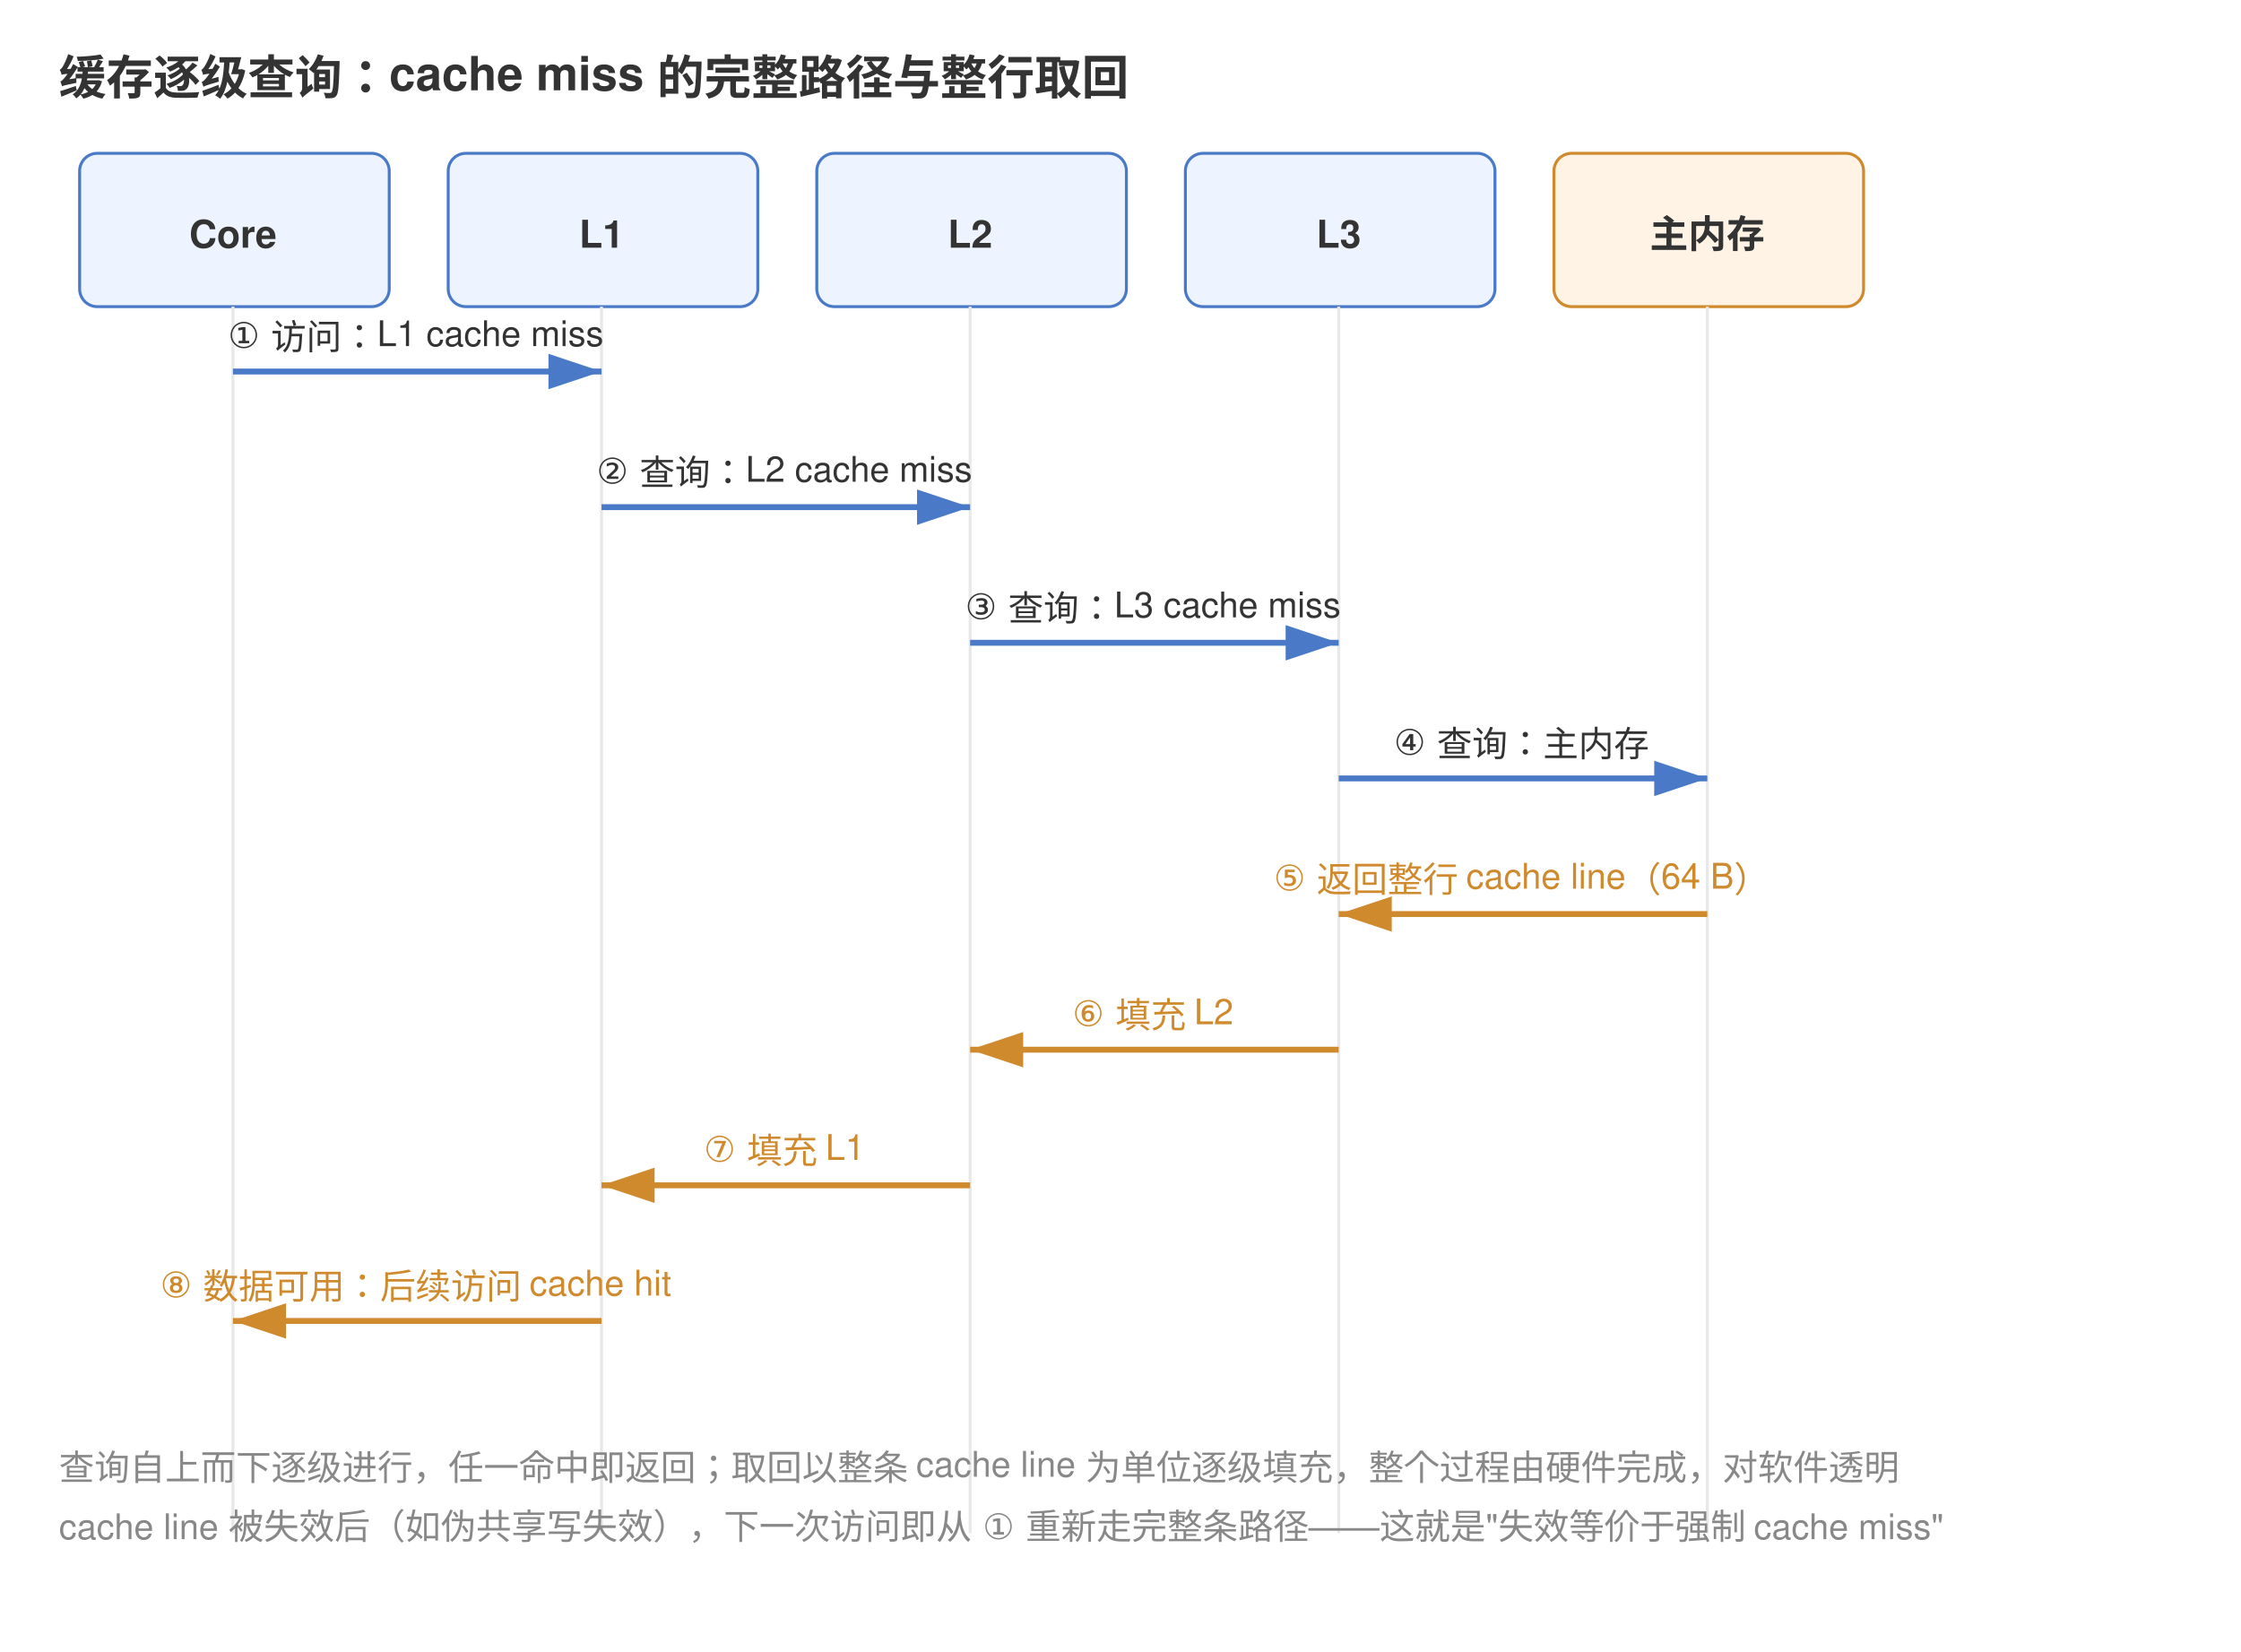
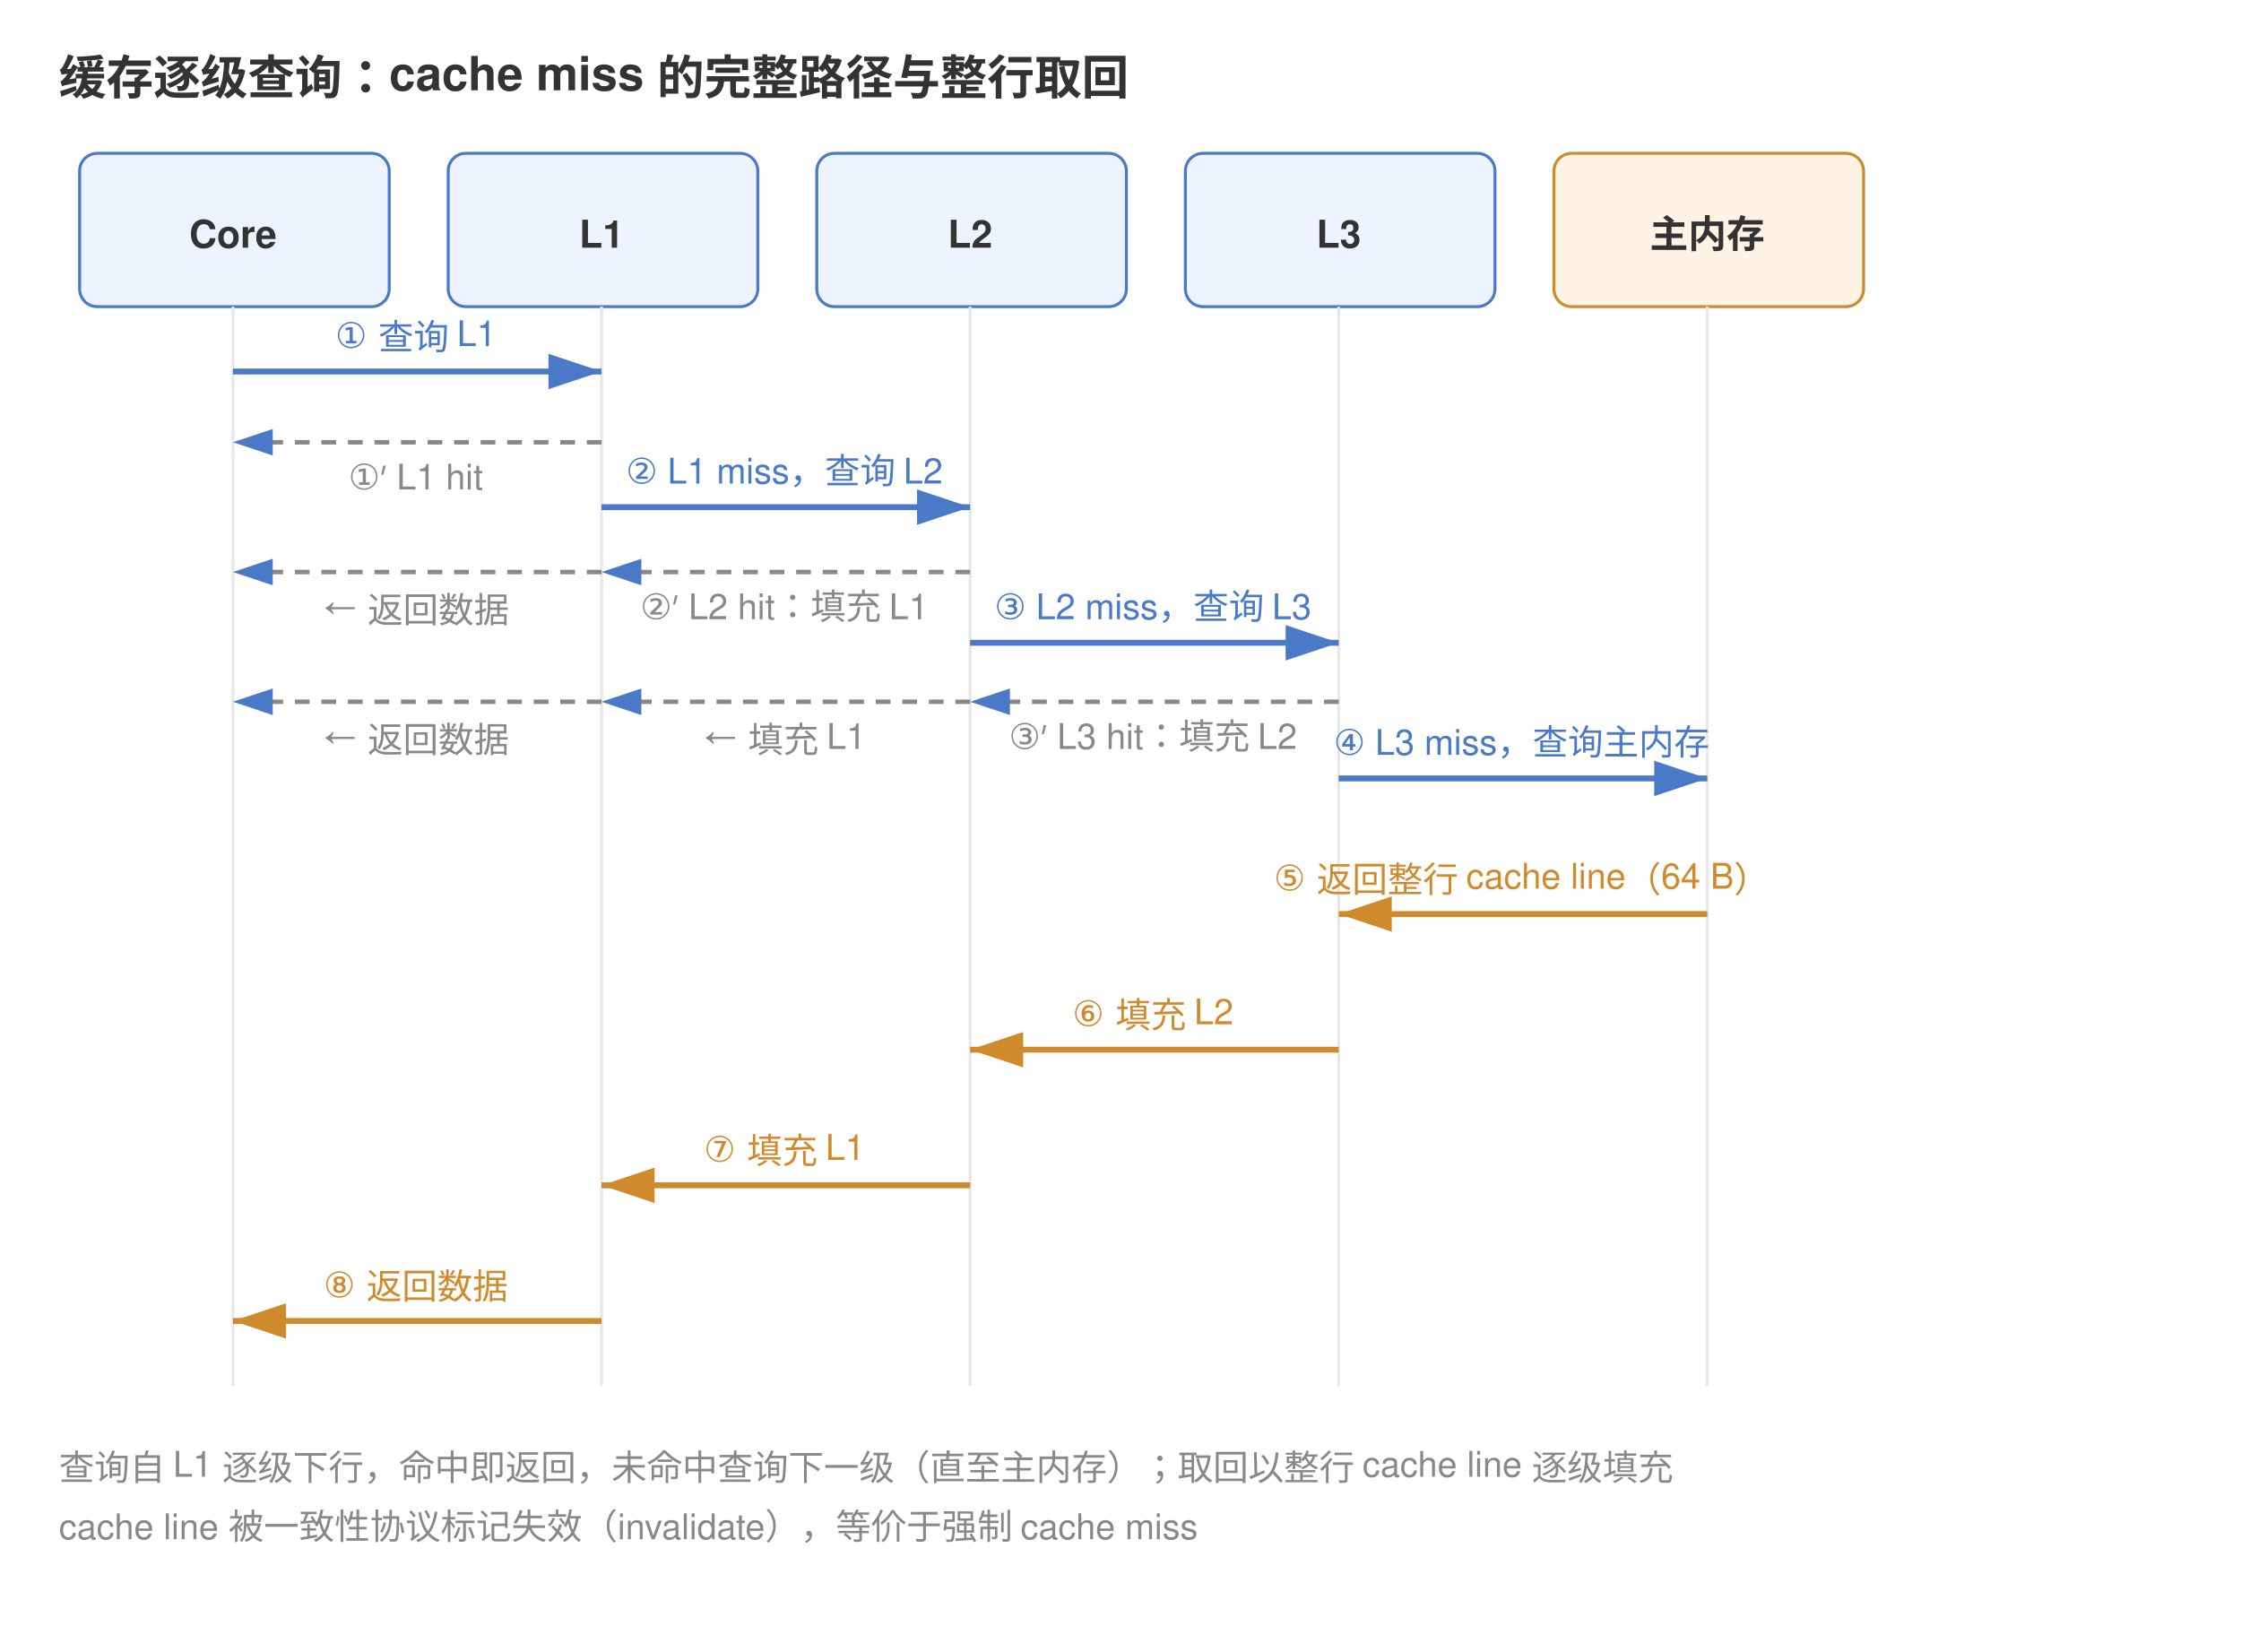
<svg xmlns="http://www.w3.org/2000/svg" width="760" height="560" viewBox="0 0 760 560" font-family="Helvetica, Arial, sans-serif">
  <defs>
    <marker id="arrow" markerWidth="10" markerHeight="10" refX="9" refY="3" orient="auto">
      <path d="M0,0 L9,3 L0,6 Z" fill="#4a7ac7" />
    </marker>
    <marker id="arrow-orange" markerWidth="10" markerHeight="10" refX="9" refY="3" orient="auto">
      <path d="M0,0 L9,3 L0,6 Z" fill="#d08a2e" />
    </marker>
  </defs>
  <text x="20" y="32" font-size="16" font-weight="bold" fill="#333">缓存逐级查询：cache miss 的完整路径与整行取回</text>
  <rect x="27" y="52" width="105" height="52" rx="6" fill="#eef4ff" stroke="#4a7ac7" />
  <text x="79" y="84" text-anchor="middle" font-size="13" font-weight="bold" fill="#333">Core</text>
  <rect x="152" y="52" width="105" height="52" rx="6" fill="#eef4ff" stroke="#4a7ac7" />
  <text x="204" y="84" text-anchor="middle" font-size="13" font-weight="bold" fill="#333">L1</text>
  <rect x="277" y="52" width="105" height="52" rx="6" fill="#eef4ff" stroke="#4a7ac7" />
  <text x="329" y="84" text-anchor="middle" font-size="13" font-weight="bold" fill="#333">L2</text>
  <rect x="402" y="52" width="105" height="52" rx="6" fill="#eef4ff" stroke="#4a7ac7" />
  <text x="454" y="84" text-anchor="middle" font-size="13" font-weight="bold" fill="#333">L3</text>
  <rect x="527" y="52" width="105" height="52" rx="6" fill="#fff3e6" stroke="#d08a2e" />
  <text x="579" y="84" text-anchor="middle" font-size="13" font-weight="bold" fill="#333">主内存</text>
-   <line x1="79" y1="104" x2="79" y2="520" stroke="#e8e8e8" stroke-width="1" />
-   <line x1="204" y1="104" x2="204" y2="520" stroke="#e8e8e8" stroke-width="1" />
-   <line x1="329" y1="104" x2="329" y2="520" stroke="#e8e8e8" stroke-width="1" />
-   <line x1="454" y1="104" x2="454" y2="520" stroke="#e8e8e8" stroke-width="1" />
-   <line x1="579" y1="104" x2="579" y2="520" stroke="#e8e8e8" stroke-width="1" />
+   <line x1="79" y1="104" x2="79" y2="470" stroke="#e8e8e8" stroke-width="1" />
+   <line x1="204" y1="104" x2="204" y2="470" stroke="#e8e8e8" stroke-width="1" />
+   <line x1="329" y1="104" x2="329" y2="470" stroke="#e8e8e8" stroke-width="1" />
+   <line x1="454" y1="104" x2="454" y2="470" stroke="#e8e8e8" stroke-width="1" />
+   <line x1="579" y1="104" x2="579" y2="470" stroke="#e8e8e8" stroke-width="1" />
  <line x1="79" y1="126" x2="204" y2="126" stroke="#4a7ac7" stroke-width="2" marker-end="url(#arrow)" />
-   <text x="141" y="118" text-anchor="middle" font-size="12" fill="#333">① 访问：L1 cache miss</text>
+   <text x="141" y="118" text-anchor="middle" font-size="12" fill="#4a7ac7">① 查询 L1</text>
+   <line x1="204" y1="150" x2="79" y2="150" stroke="#888" stroke-width="1.5" stroke-dasharray="5,4" marker-end="url(#arrow)" />
+   <text x="141" y="166" text-anchor="middle" font-size="12" fill="#888">①′ L1 hit</text>
  <line x1="204" y1="172" x2="329" y2="172" stroke="#4a7ac7" stroke-width="2" marker-end="url(#arrow)" />
-   <text x="266" y="164" text-anchor="middle" font-size="12" fill="#333">② 查询：L2 cache miss</text>
+   <text x="266" y="164" text-anchor="middle" font-size="12" fill="#4a7ac7">② L1 miss，查询 L2</text>
+   <line x1="329" y1="194" x2="204" y2="194" stroke="#888" stroke-width="1.5" stroke-dasharray="5,4" marker-end="url(#arrow)" />
+   <text x="266" y="210" text-anchor="middle" font-size="12" fill="#888">②′ L2 hit：填充 L1</text>
+   <line x1="204" y1="194" x2="79" y2="194" stroke="#888" stroke-width="1.5" stroke-dasharray="5,4" marker-end="url(#arrow)" />
+   <text x="141" y="210" text-anchor="middle" font-size="12" fill="#888">← 返回数据</text>
  <line x1="329" y1="218" x2="454" y2="218" stroke="#4a7ac7" stroke-width="2" marker-end="url(#arrow)" />
-   <text x="391" y="210" text-anchor="middle" font-size="12" fill="#333">③ 查询：L3 cache miss</text>
+   <text x="391" y="210" text-anchor="middle" font-size="12" fill="#4a7ac7">③ L2 miss，查询 L3</text>
+   <line x1="454" y1="238" x2="329" y2="238" stroke="#888" stroke-width="1.5" stroke-dasharray="5,4" marker-end="url(#arrow)" />
+   <text x="391" y="254" text-anchor="middle" font-size="12" fill="#888">③′ L3 hit：填充 L2</text>
+   <line x1="329" y1="238" x2="204" y2="238" stroke="#888" stroke-width="1.5" stroke-dasharray="5,4" marker-end="url(#arrow)" />
+   <text x="266" y="254" text-anchor="middle" font-size="12" fill="#888">← 填充 L1</text>
+   <line x1="204" y1="238" x2="79" y2="238" stroke="#888" stroke-width="1.5" stroke-dasharray="5,4" marker-end="url(#arrow)" />
+   <text x="141" y="254" text-anchor="middle" font-size="12" fill="#888">← 返回数据</text>
  <line x1="454" y1="264" x2="579" y2="264" stroke="#4a7ac7" stroke-width="2" marker-end="url(#arrow)" />
-   <text x="516" y="256" text-anchor="middle" font-size="12" fill="#333">④ 查询：主内存</text>
+   <text x="516" y="256" text-anchor="middle" font-size="12" fill="#4a7ac7">④ L3 miss，查询主内存</text>
  <line x1="579" y1="310" x2="454" y2="310" stroke="#d08a2e" stroke-width="2" marker-end="url(#arrow-orange)" />
  <text x="516" y="302" text-anchor="middle" font-size="12" fill="#d08a2e">⑤ 返回整行 cache line（64 B）</text>
  <line x1="454" y1="356" x2="329" y2="356" stroke="#d08a2e" stroke-width="2" marker-end="url(#arrow-orange)" />
  <text x="391" y="348" text-anchor="middle" font-size="12" fill="#d08a2e">⑥ 填充 L2</text>
  <line x1="329" y1="402" x2="204" y2="402" stroke="#d08a2e" stroke-width="2" marker-end="url(#arrow-orange)" />
  <text x="266" y="394" text-anchor="middle" font-size="12" fill="#d08a2e">⑦ 填充 L1</text>
  <line x1="204" y1="448" x2="79" y2="448" stroke="#d08a2e" stroke-width="2" marker-end="url(#arrow-orange)" />
-   <text x="141" y="440" text-anchor="middle" font-size="12" fill="#d08a2e">⑧ 数据可用：后续访问 cache hit</text>
-   <text x="20" y="502" font-size="12" fill="#888">查询自上而下逐级进行，任一命中即返回；取回以整条 cache line 为单位逐级填充，整个过程由硬件完成，对软件透明</text>
-   <text x="20" y="522" font-size="12" fill="#888">cache line 被失效后（如伪共享写失效），下一次访问即从 ① 重新走完整条路径——这就是"失效等价于强制 cache miss"</text>
+   <text x="141" y="440" text-anchor="middle" font-size="12" fill="#d08a2e">⑧ 返回数据</text>
+   <text x="20" y="502" font-size="12" fill="#888">查询自 L1 逐级下行，命中即返回，未命中查询下一级（直至主内存）；取回以整行 cache line 逐级填充</text>
+   <text x="20" y="522" font-size="12" fill="#888">cache line 被一致性协议标记失效（invalidate），等价于强制 cache miss</text>
</svg>
